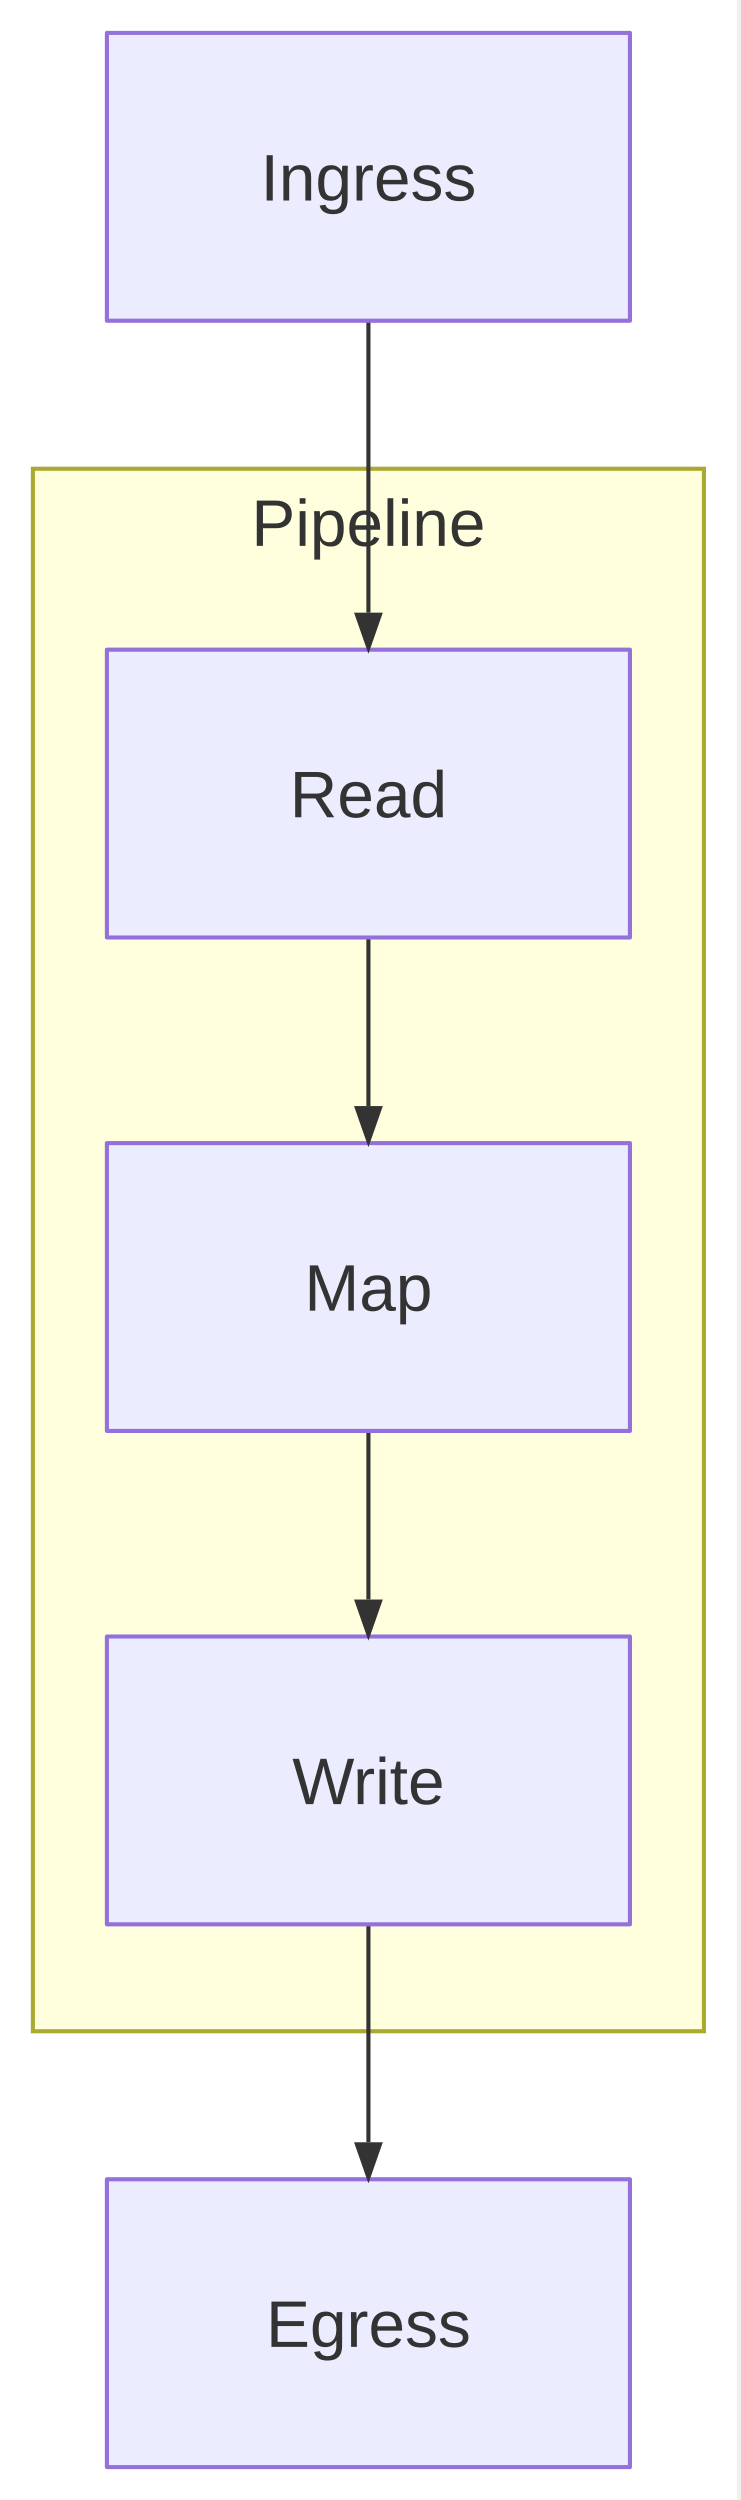
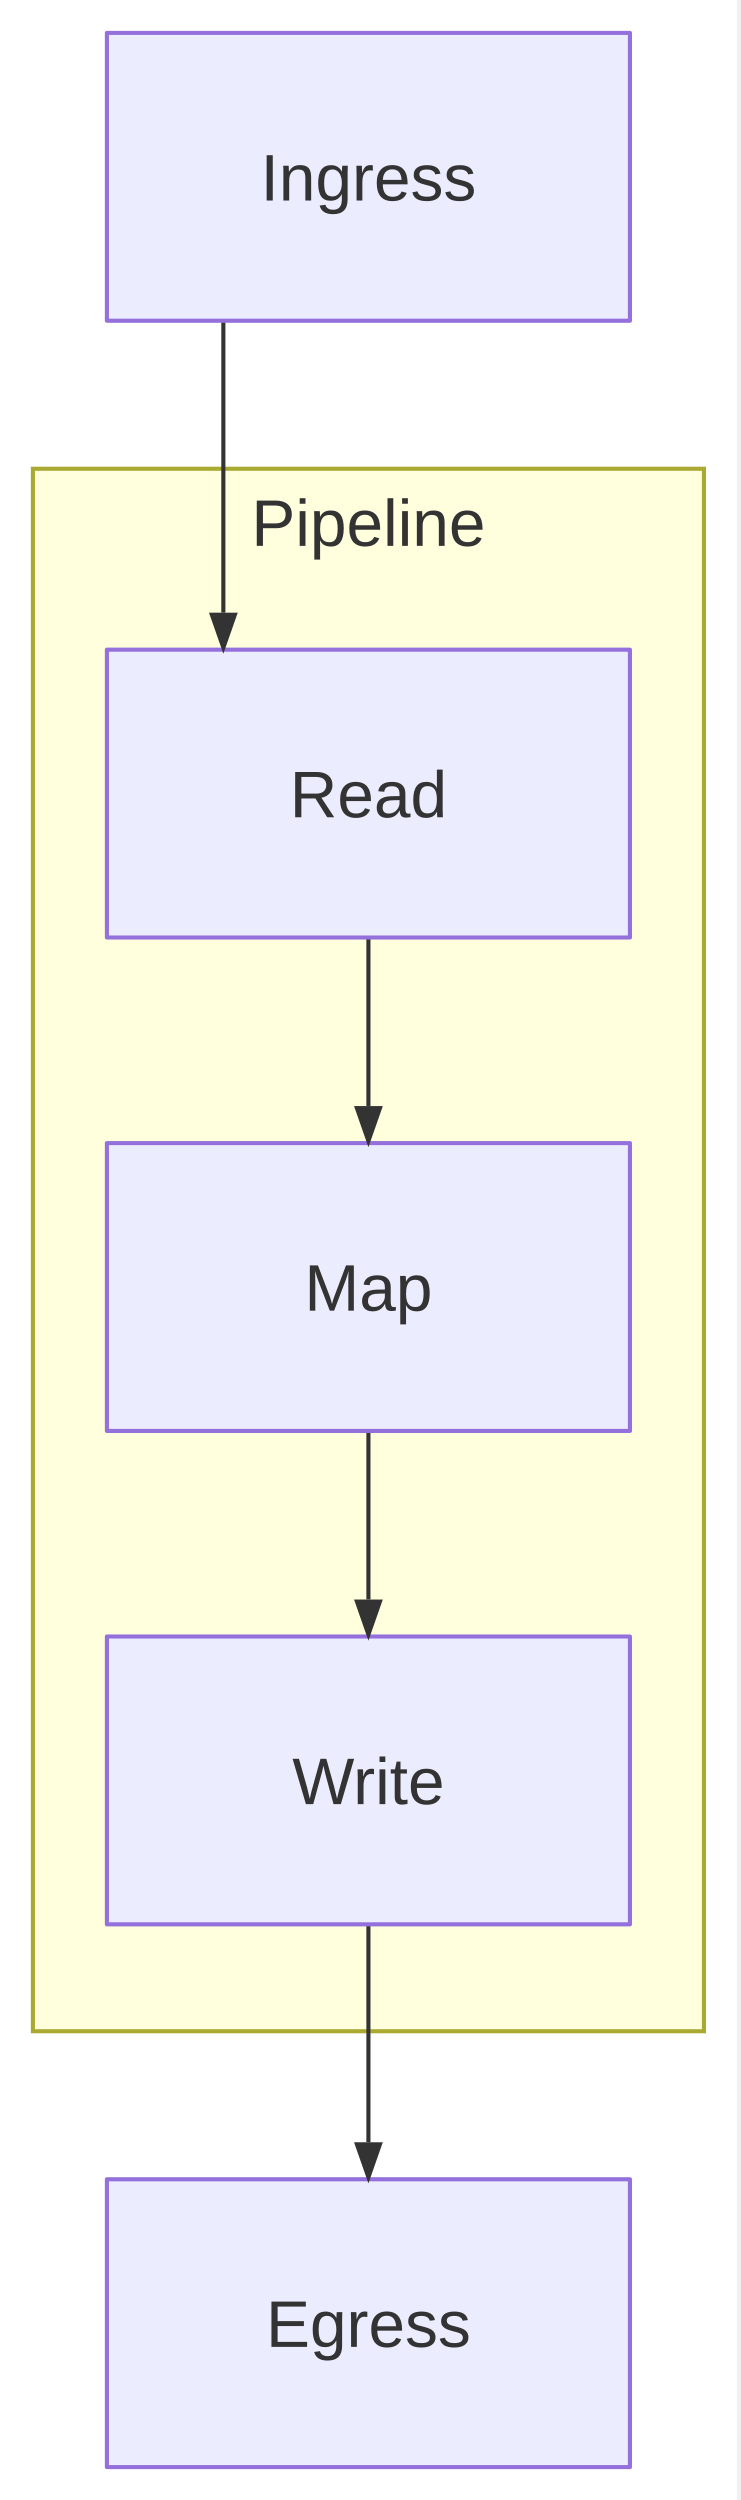
<svg xmlns="http://www.w3.org/2000/svg" width="180" height="608" viewBox="0 0 180 608">
  <rect x="0" y="0" width="179.2" height="608" fill="white" />
  <rect x="8" y="114" width="163.2" height="380" fill="#ffffde" stroke="#aaaa33" stroke-width="1" />
  <text x="89.6" y="132.76" text-anchor="middle" fill="#333" font-family="&quot;trebuchet ms&quot;, verdana, arial, sans-serif" font-size="16px">Pipeline</text>
  <line x1="89.6" y1="228" x2="89.6" y2="269" stroke="#333333" stroke-width="1" stroke-linecap="butt" data-edge-source="P1" data-edge-target="P2" />
  <line x1="89.6" y1="348" x2="89.6" y2="389" stroke="#333333" stroke-width="1" stroke-linecap="butt" data-edge-source="P2" data-edge-target="P3" />
-   <line x1="89.6" y1="78" x2="89.6" y2="149" stroke="#333333" stroke-width="1" stroke-linecap="butt" data-edge-source="Ingress" data-edge-target="P1" />
+   <line x1="54.32" y1="78" x2="54.32" y2="149" stroke="#333333" stroke-width="1" stroke-linecap="butt" data-edge-source="Ingress" data-edge-target="P1" />
  <line x1="89.6" y1="468" x2="89.6" y2="521" stroke="#333333" stroke-width="1" stroke-linecap="butt" data-edge-source="P3" data-edge-target="Egress" />
  <path d="M26,8 H153.2 V78 H26 Z" fill="#ECECFF" stroke="#9370DB" stroke-width="1" stroke-linejoin="round" stroke-linecap="round" />
  <path d="M26,158 H153.2 V228 H26 Z" fill="#ECECFF" stroke="#9370DB" stroke-width="1" stroke-linejoin="round" stroke-linecap="round" />
  <path d="M26,278 H153.2 V348 H26 Z" fill="#ECECFF" stroke="#9370DB" stroke-width="1" stroke-linejoin="round" stroke-linecap="round" />
  <path d="M26,398 H153.2 V468 H26 Z" fill="#ECECFF" stroke="#9370DB" stroke-width="1" stroke-linejoin="round" stroke-linecap="round" />
  <path d="M26,530 H153.2 V600 H26 Z" fill="#ECECFF" stroke="#9370DB" stroke-width="1" stroke-linejoin="round" stroke-linecap="round" />
  <polygon points="89.6,279 86.1,269 93.1,269" fill="#333333" stroke="none" />
  <polygon points="89.6,399 86.1,389 93.1,389" fill="#333333" stroke="none" />
-   <polygon points="89.6,159 86.1,149 93.1,149" fill="#333333" stroke="none" />
+   <polygon points="54.32,159 50.82,149 57.82,149" fill="#333333" stroke="none" />
  <polygon points="89.6,531 86.1,521 93.1,521" fill="#333333" stroke="none" />
  <text x="89.6" y="48.76" text-anchor="middle" fill="#333" font-family="&quot;trebuchet ms&quot;, verdana, arial, sans-serif" font-size="16" font-weight="normal">Ingress</text>
  <text x="89.6" y="198.76" text-anchor="middle" fill="#333" font-family="&quot;trebuchet ms&quot;, verdana, arial, sans-serif" font-size="16" font-weight="normal">Read</text>
  <text x="89.6" y="318.76" text-anchor="middle" fill="#333" font-family="&quot;trebuchet ms&quot;, verdana, arial, sans-serif" font-size="16" font-weight="normal">Map</text>
  <text x="89.6" y="438.76" text-anchor="middle" fill="#333" font-family="&quot;trebuchet ms&quot;, verdana, arial, sans-serif" font-size="16" font-weight="normal">Write</text>
  <text x="89.6" y="570.76" text-anchor="middle" fill="#333" font-family="&quot;trebuchet ms&quot;, verdana, arial, sans-serif" font-size="16" font-weight="normal">Egress</text>
</svg>
